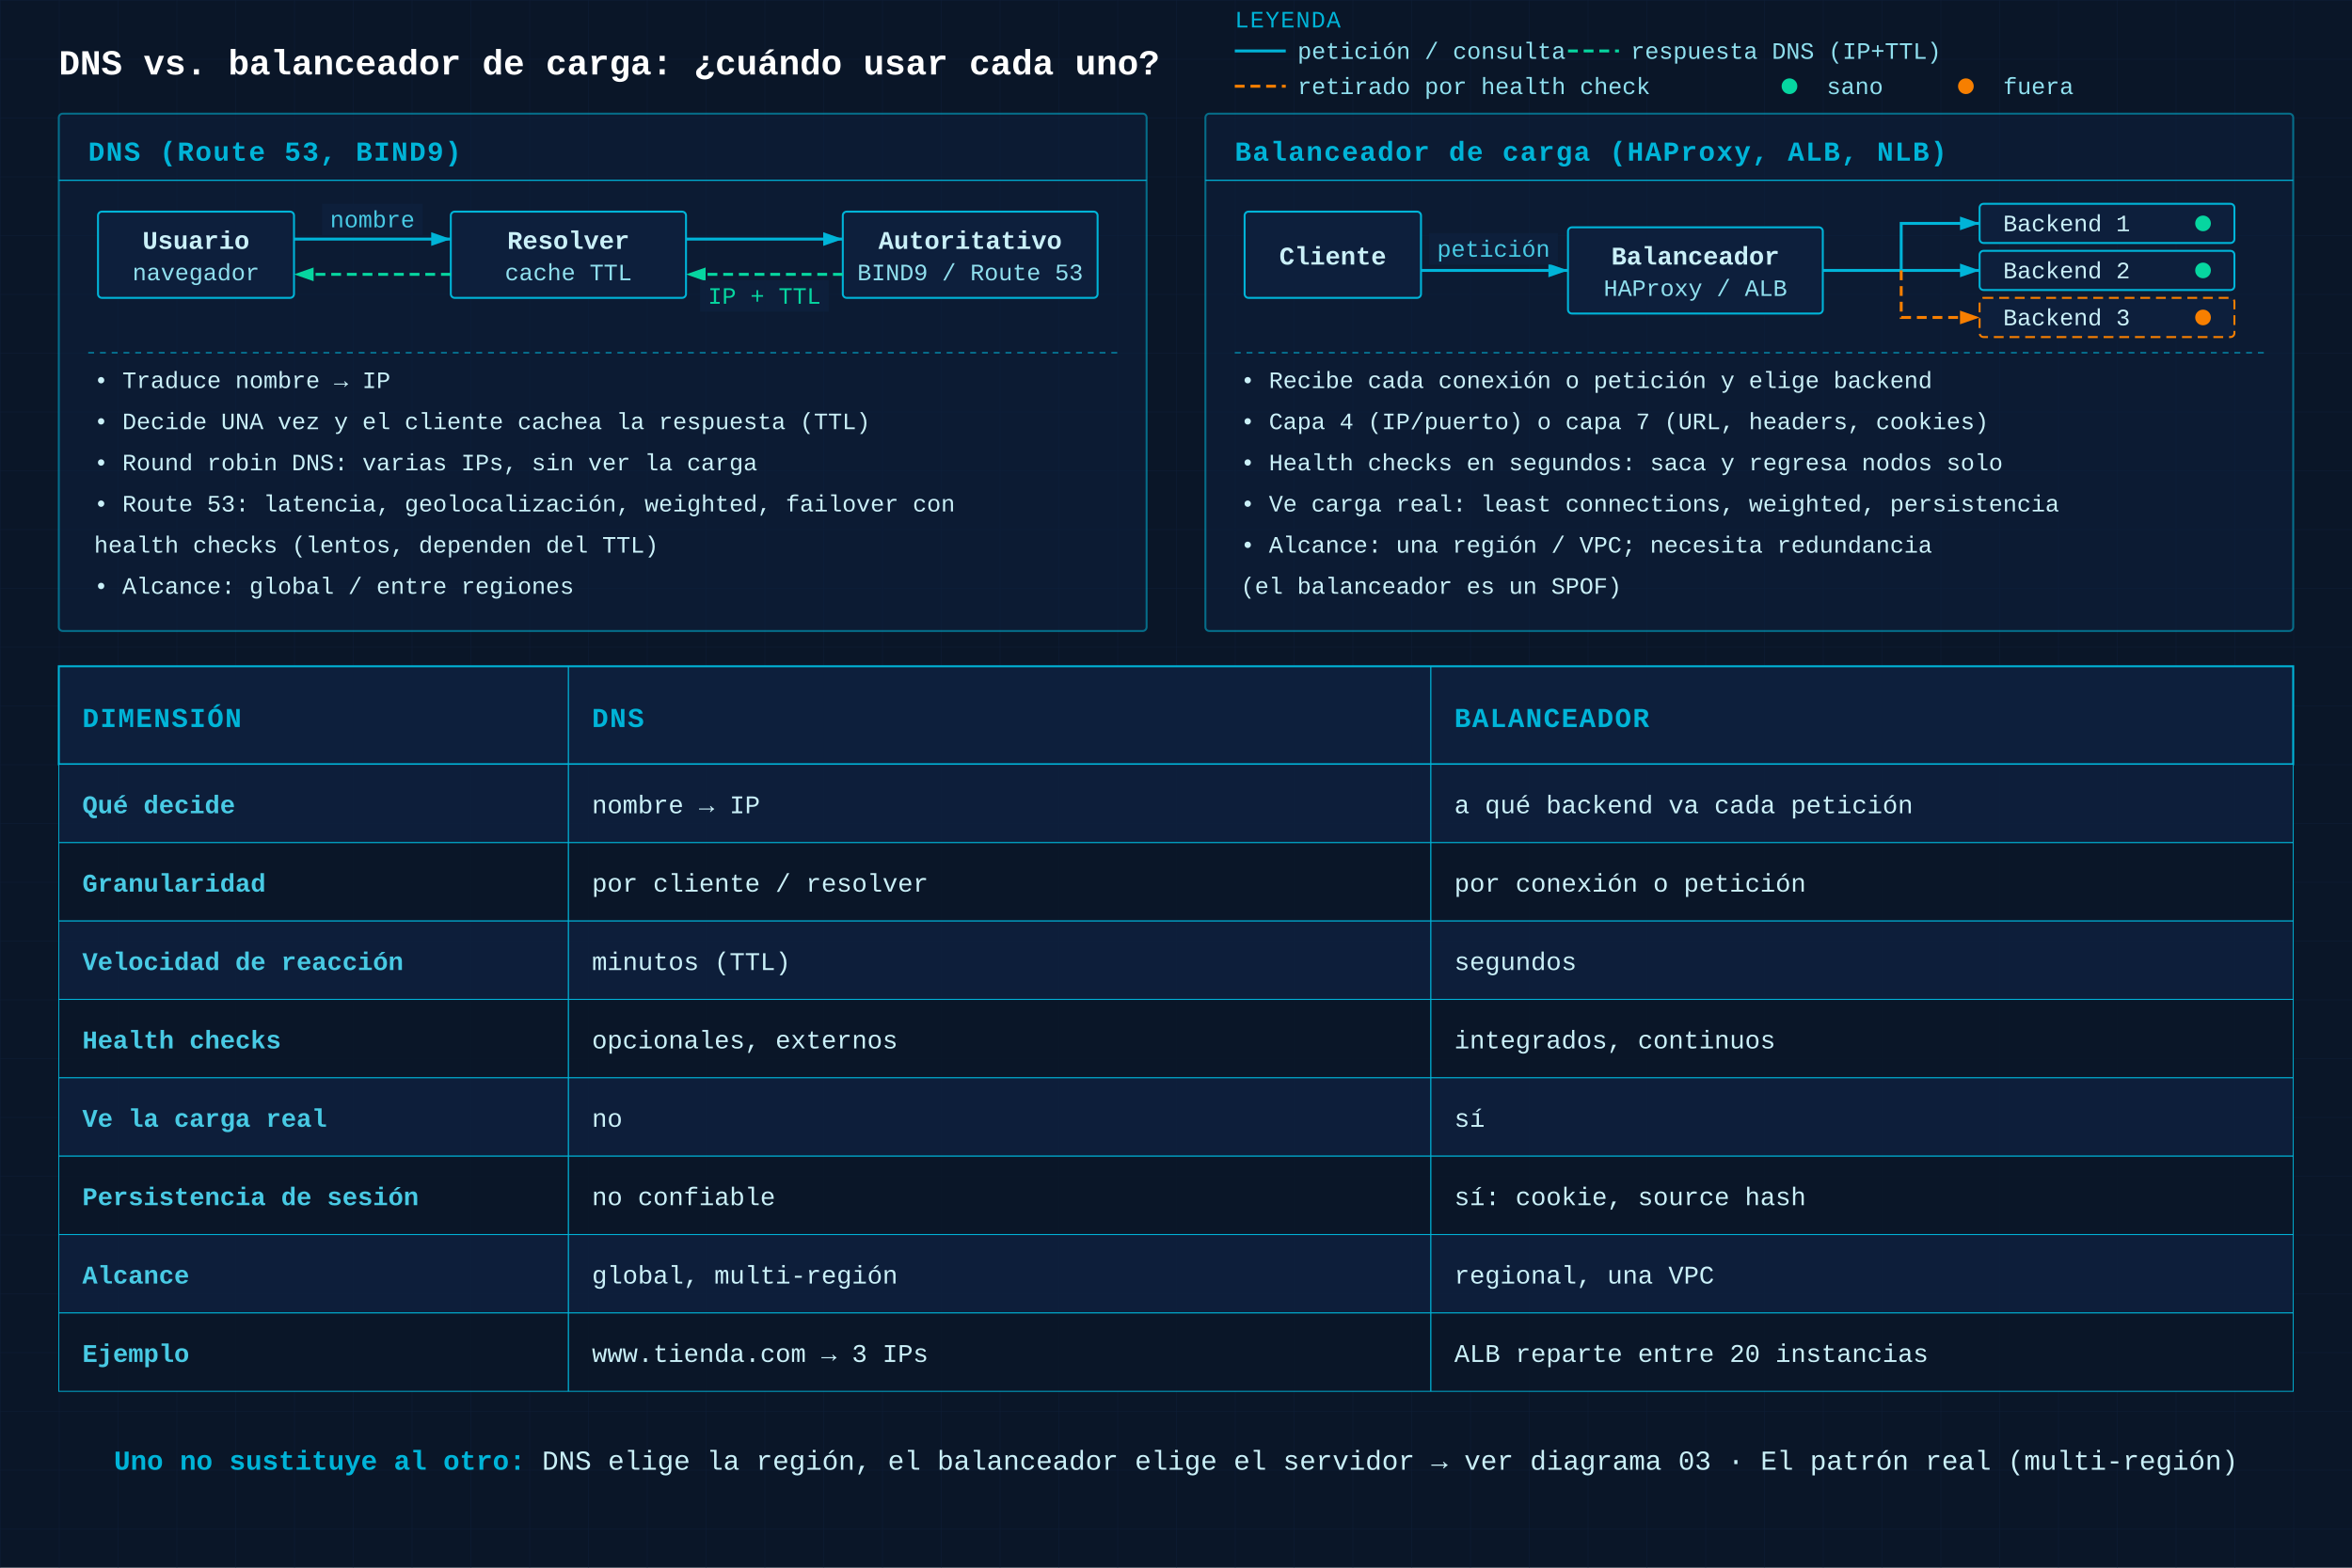
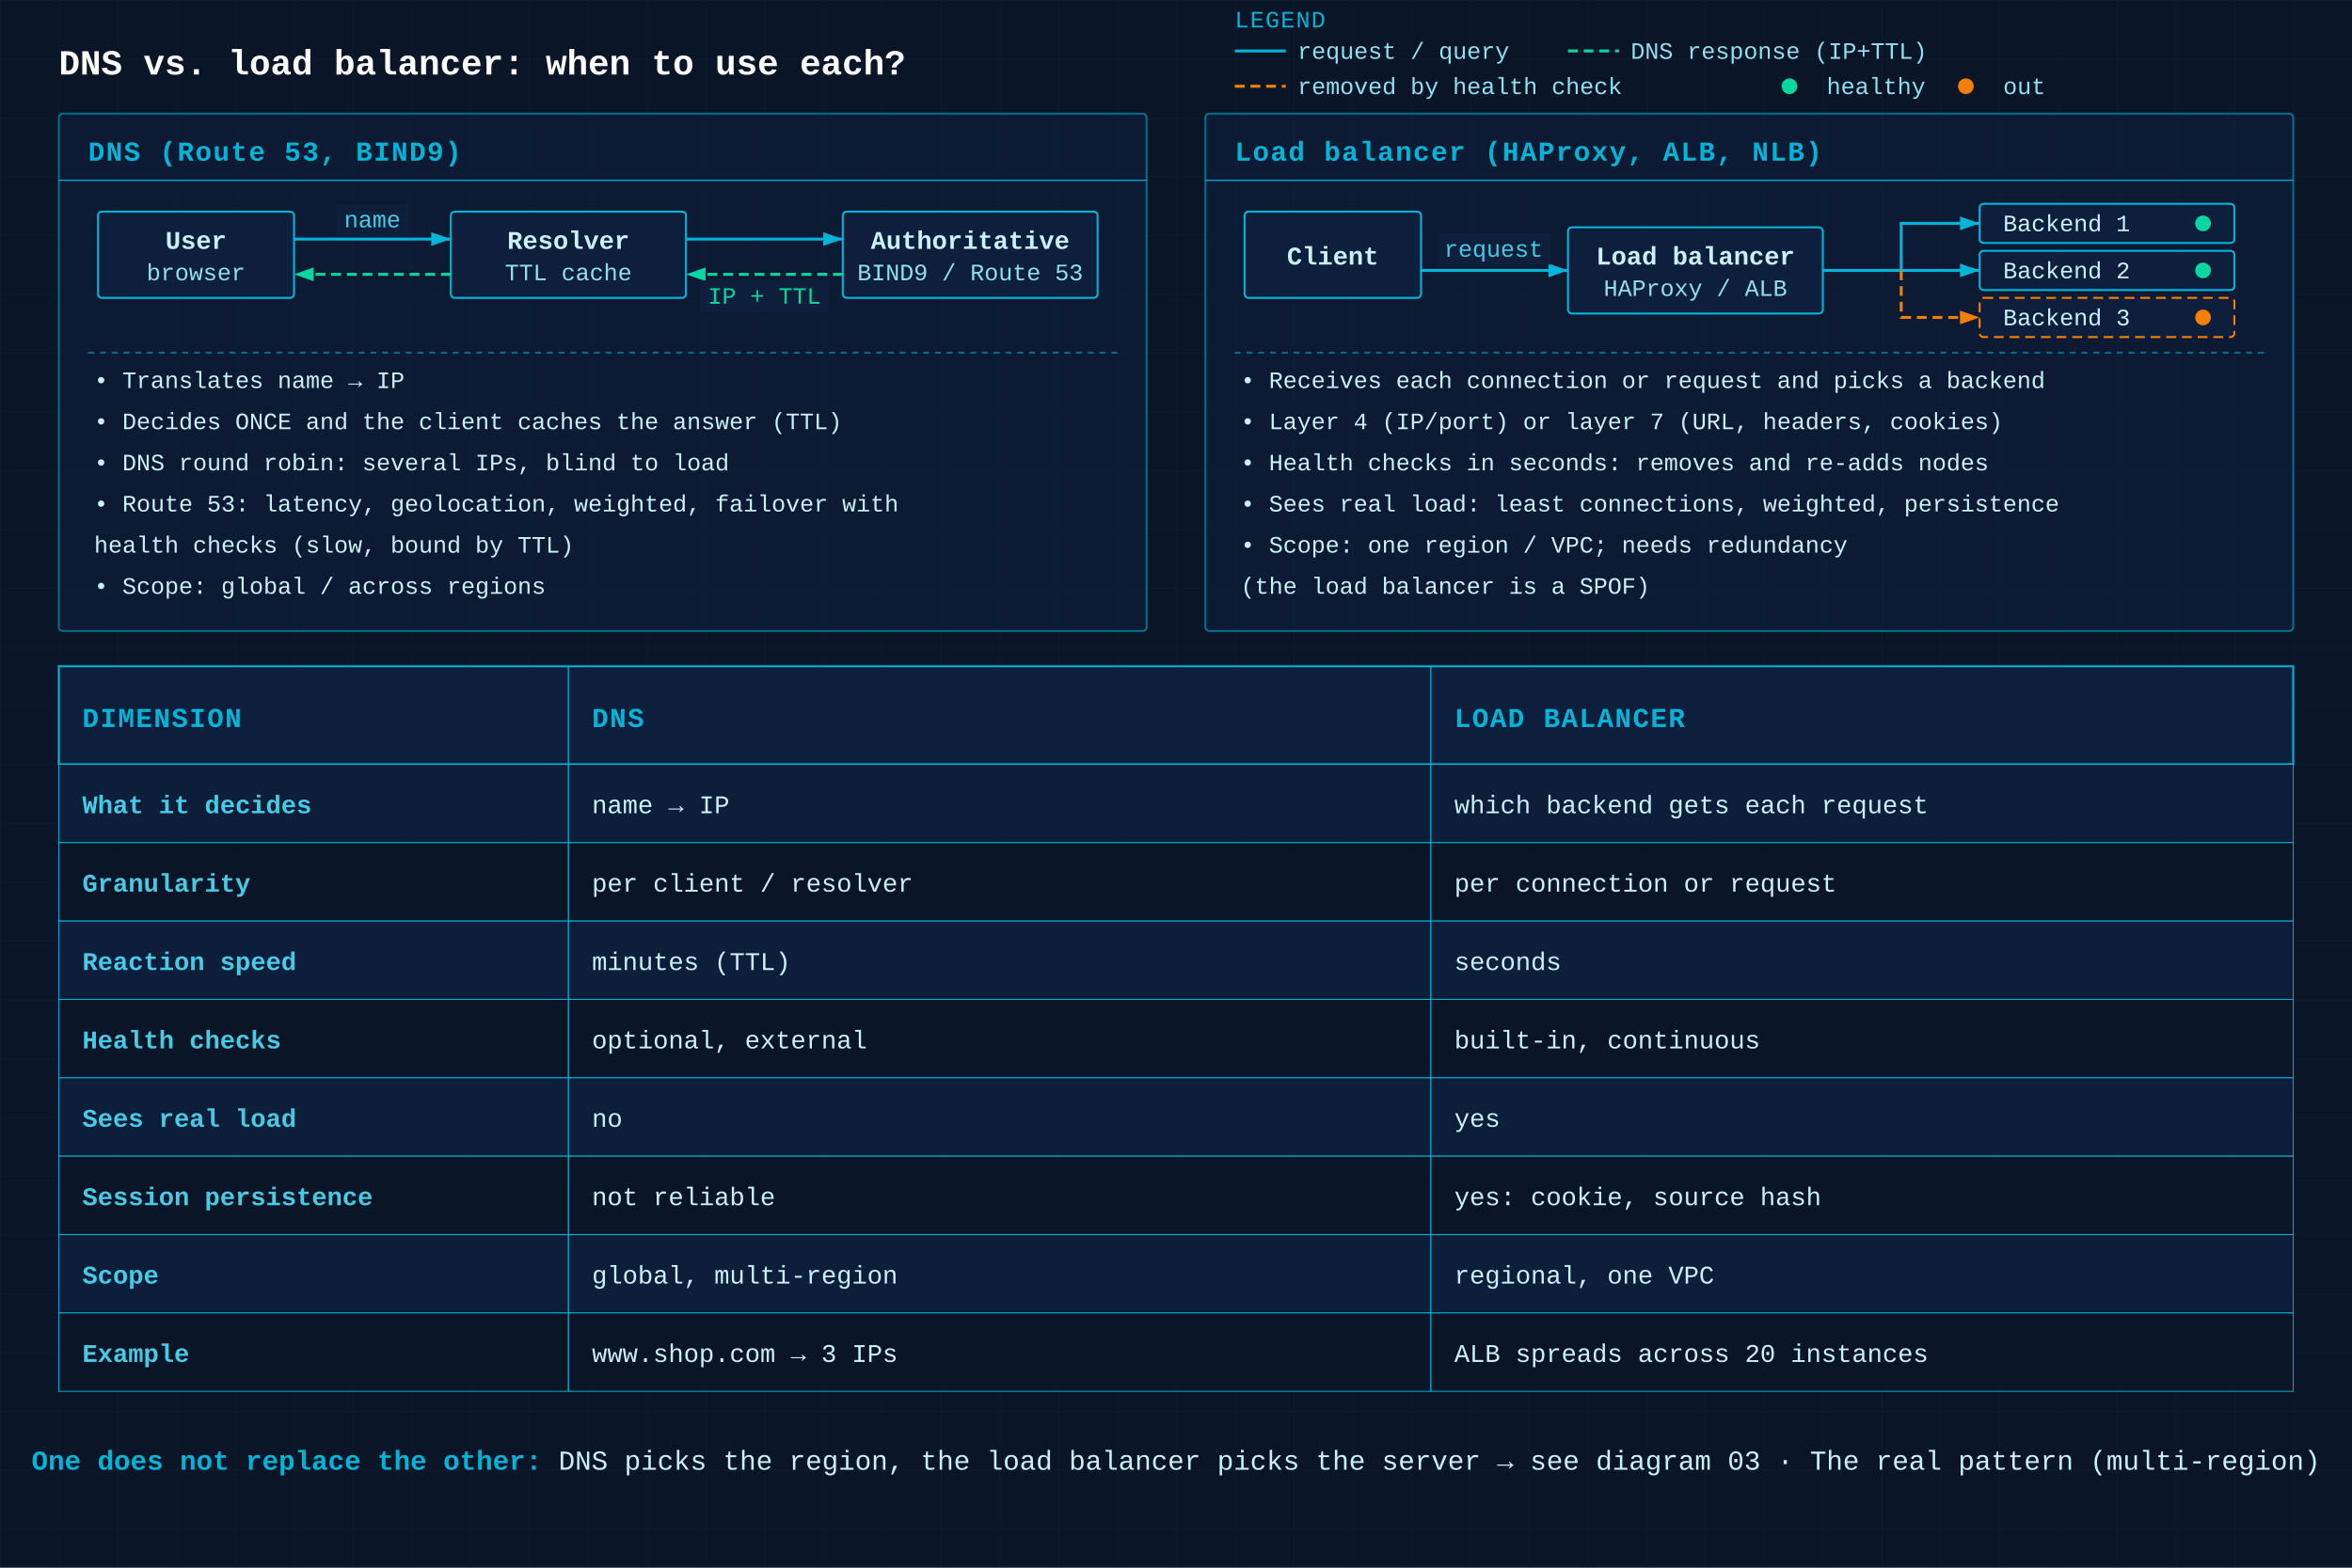
<svg xmlns="http://www.w3.org/2000/svg" viewBox="0 0 1200 800" width="1200" height="800">
  <style>text { font-family: "Courier New", "Lucida Console", monospace; }</style>
  <defs>
    <pattern id="grid" width="30" height="30" patternUnits="userSpaceOnUse">
      <path d="M 30 0 L 0 0 0 30" fill="none" stroke="#112240" stroke-width="0.5" />
    </pattern>
    <marker id="arrow-cyan" markerWidth="10" markerHeight="7" refX="10" refY="3.5" orient="auto" markerUnits="userSpaceOnUse">
      <polygon points="0 0, 10 3.5, 0 7" fill="#00b4d8" />
    </marker>
    <marker id="arrow-green" markerWidth="10" markerHeight="7" refX="10" refY="3.5" orient="auto" markerUnits="userSpaceOnUse">
      <polygon points="0 0, 10 3.5, 0 7" fill="#06d6a0" />
    </marker>
    <marker id="arrow-orange" markerWidth="10" markerHeight="7" refX="10" refY="3.5" orient="auto" markerUnits="userSpaceOnUse">
      <polygon points="0 0, 10 3.5, 0 7" fill="#f77f00" />
    </marker>
  </defs>
  <rect width="1200" height="800" fill="#0a1628" />
  <rect width="1200" height="800" fill="url(#grid)" opacity="0.6" />
-   <text x="30" y="38" font-size="18" font-weight="700" fill="#ffffff">DNS vs. balanceador de carga: ¿cuándo usar cada uno?</text>
-   <text x="630" y="14" font-size="12" fill="#00b4d8" letter-spacing="0.05em">LEYENDA</text>
+   <text x="30" y="38" font-size="18" font-weight="700" fill="#ffffff">DNS vs. load balancer: when to use each?</text>
+   <text x="630" y="14" font-size="12" fill="#00b4d8" letter-spacing="0.05em">LEGEND</text>
  <line x1="630" y1="26" x2="656" y2="26" stroke="#00b4d8" stroke-width="1.5" />
-   <text x="662" y="30" font-size="12" fill="#90e0ef">petición / consulta</text>
+   <text x="662" y="30" font-size="12" fill="#90e0ef">request / query</text>
  <line x1="800" y1="26" x2="826" y2="26" stroke="#06d6a0" stroke-width="1.5" stroke-dasharray="5,3" />
-   <text x="832" y="30" font-size="12" fill="#90e0ef">respuesta DNS (IP+TTL)</text>
+   <text x="832" y="30" font-size="12" fill="#90e0ef">DNS response (IP+TTL)</text>
  <line x1="630" y1="44" x2="656" y2="44" stroke="#f77f00" stroke-width="1.5" stroke-dasharray="5,3" />
-   <text x="662" y="48" font-size="12" fill="#90e0ef">retirado por health check</text>
+   <text x="662" y="48" font-size="12" fill="#90e0ef">removed by health check</text>
  <circle cx="913" cy="44" r="4" fill="#06d6a0" />
-   <text x="932" y="48" font-size="12" fill="#90e0ef">sano</text>
+   <text x="932" y="48" font-size="12" fill="#90e0ef">healthy</text>
  <circle cx="1003" cy="44" r="4" fill="#f77f00" />
-   <text x="1022" y="48" font-size="12" fill="#90e0ef">fuera</text>
+   <text x="1022" y="48" font-size="12" fill="#90e0ef">out</text>
  <rect x="30" y="58" width="555" height="264" rx="2" fill="#0d1f3c" stroke="#00b4d8" stroke-width="1" opacity="0.55" />
  <text x="45" y="82" font-size="14" font-weight="700" fill="#00b4d8" letter-spacing="0.05em">DNS (Route 53, BIND9)</text>
  <line x1="30" y1="92" x2="585" y2="92" stroke="#00b4d8" stroke-width="0.6" />
  <line x1="45" y1="180" x2="570" y2="180" stroke="#00b4d8" stroke-width="0.5" stroke-dasharray="3,3" />
  <rect x="50" y="108" width="100" height="44" rx="2" ry="2" fill="#0d1f3c" stroke="#00b4d8" stroke-width="1" />
-   <text x="100.0" y="127.0" text-anchor="middle" font-size="13" font-weight="700" fill="#caf0f8">Usuario</text>
-   <text x="100.0" y="143.0" text-anchor="middle" font-size="12" fill="#90e0ef">navegador</text>
+   <text x="100.0" y="127.0" text-anchor="middle" font-size="13" font-weight="700" fill="#caf0f8">User</text>
+   <text x="100.0" y="143.0" text-anchor="middle" font-size="12" fill="#90e0ef">browser</text>
  <rect x="230" y="108" width="120" height="44" rx="2" ry="2" fill="#0d1f3c" stroke="#00b4d8" stroke-width="1" />
  <text x="290.0" y="127.0" text-anchor="middle" font-size="13" font-weight="700" fill="#caf0f8">Resolver</text>
-   <text x="290.0" y="143.0" text-anchor="middle" font-size="12" fill="#90e0ef">cache TTL</text>
+   <text x="290.0" y="143.0" text-anchor="middle" font-size="12" fill="#90e0ef">TTL cache</text>
  <rect x="430" y="108" width="130" height="44" rx="2" ry="2" fill="#0d1f3c" stroke="#00b4d8" stroke-width="1" />
-   <text x="495.0" y="127.0" text-anchor="middle" font-size="13" font-weight="700" fill="#caf0f8">Autoritativo</text>
+   <text x="495.0" y="127.0" text-anchor="middle" font-size="13" font-weight="700" fill="#caf0f8">Authoritative</text>
  <text x="495.0" y="143.0" text-anchor="middle" font-size="12" fill="#90e0ef">BIND9 / Route 53</text>
  <polyline points="150,122 230,122" fill="none" stroke="#00b4d8" stroke-width="1.5" marker-end="url(#arrow-cyan)" />
  <polyline points="350,122 430,122" fill="none" stroke="#00b4d8" stroke-width="1.5" marker-end="url(#arrow-cyan)" />
  <polyline points="430,140 350,140" fill="none" stroke="#06d6a0" stroke-width="1.5" stroke-dasharray="5,3" marker-end="url(#arrow-green)" />
  <polyline points="230,140 150,140" fill="none" stroke="#06d6a0" stroke-width="1.5" stroke-dasharray="5,3" marker-end="url(#arrow-green)" />
-   <rect x="164.4" y="104" width="51.2" height="16" fill="#0d1f3c" opacity="0.95" />
-   <text x="190" y="116" text-anchor="middle" font-size="12" fill="#48cae4">nombre</text>
+   <rect x="171.6" y="104" width="36.8" height="16" fill="#0d1f3c" opacity="0.95" />
+   <text x="190" y="116" text-anchor="middle" font-size="12" fill="#48cae4">name</text>
  <rect x="357.2" y="143" width="65.6" height="16" fill="#0d1f3c" opacity="0.95" />
  <text x="390" y="155" text-anchor="middle" font-size="12" fill="#06d6a0">IP + TTL</text>
-   <text x="48" y="198" font-size="12" fill="#caf0f8">• Traduce nombre → IP</text>
-   <text x="48" y="219" font-size="12" fill="#caf0f8">• Decide UNA vez y el cliente cachea la respuesta (TTL)</text>
-   <text x="48" y="240" font-size="12" fill="#caf0f8">• Round robin DNS: varias IPs, sin ver la carga</text>
-   <text x="48" y="261" font-size="12" fill="#caf0f8">• Route 53: latencia, geolocalización, weighted, failover con</text>
-   <text x="48" y="282" font-size="12" fill="#caf0f8">  health checks (lentos, dependen del TTL)</text>
-   <text x="48" y="303" font-size="12" fill="#caf0f8">• Alcance: global / entre regiones</text>
+   <text x="48" y="198" font-size="12" fill="#caf0f8">• Translates name → IP</text>
+   <text x="48" y="219" font-size="12" fill="#caf0f8">• Decides ONCE and the client caches the answer (TTL)</text>
+   <text x="48" y="240" font-size="12" fill="#caf0f8">• DNS round robin: several IPs, blind to load</text>
+   <text x="48" y="261" font-size="12" fill="#caf0f8">• Route 53: latency, geolocation, weighted, failover with</text>
+   <text x="48" y="282" font-size="12" fill="#caf0f8">  health checks (slow, bound by TTL)</text>
+   <text x="48" y="303" font-size="12" fill="#caf0f8">• Scope: global / across regions</text>
  <rect x="615" y="58" width="555" height="264" rx="2" fill="#0d1f3c" stroke="#00b4d8" stroke-width="1" opacity="0.55" />
-   <text x="630" y="82" font-size="14" font-weight="700" fill="#00b4d8" letter-spacing="0.05em">Balanceador de carga (HAProxy, ALB, NLB)</text>
+   <text x="630" y="82" font-size="14" font-weight="700" fill="#00b4d8" letter-spacing="0.05em">Load balancer (HAProxy, ALB, NLB)</text>
  <line x1="615" y1="92" x2="1170" y2="92" stroke="#00b4d8" stroke-width="0.6" />
  <line x1="630" y1="180" x2="1155" y2="180" stroke="#00b4d8" stroke-width="0.5" stroke-dasharray="3,3" />
  <rect x="635" y="108" width="90" height="44" rx="2" ry="2" fill="#0d1f3c" stroke="#00b4d8" stroke-width="1" />
-   <text x="680.0" y="135.0" text-anchor="middle" font-size="13" font-weight="700" fill="#caf0f8">Cliente</text>
+   <text x="680.0" y="135.0" text-anchor="middle" font-size="13" font-weight="700" fill="#caf0f8">Client</text>
  <rect x="800" y="116" width="130" height="44" rx="2" ry="2" fill="#0d1f3c" stroke="#00b4d8" stroke-width="1" />
-   <text x="865.0" y="135.0" text-anchor="middle" font-size="13" font-weight="700" fill="#caf0f8">Balanceador</text>
+   <text x="865.0" y="135.0" text-anchor="middle" font-size="13" font-weight="700" fill="#caf0f8">Load balancer</text>
  <text x="865.0" y="151.0" text-anchor="middle" font-size="12" fill="#90e0ef">HAProxy / ALB</text>
  <polyline points="725,138 800,138" fill="none" stroke="#00b4d8" stroke-width="1.5" marker-end="url(#arrow-cyan)" />
-   <rect x="729.2" y="119" width="65.6" height="16" fill="#0d1f3c" opacity="0.95" />
-   <text x="762" y="131" text-anchor="middle" font-size="12" fill="#48cae4">petición</text>
+   <rect x="732.8" y="119" width="58.4" height="16" fill="#0d1f3c" opacity="0.95" />
+   <text x="762" y="131" text-anchor="middle" font-size="12" fill="#48cae4">request</text>
  <polyline points="930,138 970,138" fill="none" stroke="#00b4d8" stroke-width="1.5" />
  <polyline points="970,138 970,114 1010,114" fill="none" stroke="#00b4d8" stroke-width="1.5" marker-end="url(#arrow-cyan)" />
  <polyline points="970,138 1010,138" fill="none" stroke="#00b4d8" stroke-width="1.5" marker-end="url(#arrow-cyan)" />
  <polyline points="970,138 970,162 1010,162" fill="none" stroke="#f77f00" stroke-width="1.5" stroke-dasharray="5,3" marker-end="url(#arrow-orange)" />
  <rect x="1010" y="104" width="130" height="20" rx="2" fill="#0d1f3c" stroke="#00b4d8" stroke-width="1" />
  <text x="1022" y="118" font-size="12" fill="#caf0f8">Backend 1</text>
  <circle cx="1124" cy="114" r="4" fill="#06d6a0" />
  <rect x="1010" y="128" width="130" height="20" rx="2" fill="#0d1f3c" stroke="#00b4d8" stroke-width="1" />
  <text x="1022" y="142" font-size="12" fill="#caf0f8">Backend 2</text>
  <circle cx="1124" cy="138" r="4" fill="#06d6a0" />
  <rect x="1010" y="152" width="130" height="20" rx="2" fill="#0d1f3c" stroke="#f77f00" stroke-width="1" stroke-dasharray="5,3" />
  <text x="1022" y="166" font-size="12" fill="#caf0f8">Backend 3</text>
  <circle cx="1124" cy="162" r="4" fill="#f77f00" />
-   <text x="633" y="198" font-size="12" fill="#caf0f8">• Recibe cada conexión o petición y elige backend</text>
-   <text x="633" y="219" font-size="12" fill="#caf0f8">• Capa 4 (IP/puerto) o capa 7 (URL, headers, cookies)</text>
-   <text x="633" y="240" font-size="12" fill="#caf0f8">• Health checks en segundos: saca y regresa nodos solo</text>
-   <text x="633" y="261" font-size="12" fill="#caf0f8">• Ve carga real: least connections, weighted, persistencia</text>
-   <text x="633" y="282" font-size="12" fill="#caf0f8">• Alcance: una región / VPC; necesita redundancia</text>
-   <text x="633" y="303" font-size="12" fill="#caf0f8">  (el balanceador es un SPOF)</text>
+   <text x="633" y="198" font-size="12" fill="#caf0f8">• Receives each connection or request and picks a backend</text>
+   <text x="633" y="219" font-size="12" fill="#caf0f8">• Layer 4 (IP/port) or layer 7 (URL, headers, cookies)</text>
+   <text x="633" y="240" font-size="12" fill="#caf0f8">• Health checks in seconds: removes and re-adds nodes</text>
+   <text x="633" y="261" font-size="12" fill="#caf0f8">• Sees real load: least connections, weighted, persistence</text>
+   <text x="633" y="282" font-size="12" fill="#caf0f8">• Scope: one region / VPC; needs redundancy</text>
+   <text x="633" y="303" font-size="12" fill="#caf0f8">  (the load balancer is a SPOF)</text>
  <rect x="30" y="340" width="1140" height="50" fill="#0d1f3c" stroke="#00b4d8" stroke-width="1" />
-   <text x="42" y="371" font-size="14" font-weight="700" fill="#00b4d8" letter-spacing="0.05em">DIMENSIÓN</text>
+   <text x="42" y="371" font-size="14" font-weight="700" fill="#00b4d8" letter-spacing="0.05em">DIMENSION</text>
  <text x="302" y="371" font-size="14" font-weight="700" fill="#00b4d8" letter-spacing="0.05em">DNS</text>
-   <text x="742" y="371" font-size="14" font-weight="700" fill="#00b4d8" letter-spacing="0.05em">BALANCEADOR</text>
+   <text x="742" y="371" font-size="14" font-weight="700" fill="#00b4d8" letter-spacing="0.05em">LOAD BALANCER</text>
  <rect x="30" y="390" width="1140" height="40" fill="#0d1f3c" stroke="#00b4d8" stroke-width="0.5" opacity="0.9" />
-   <text x="42" y="415" font-size="13" font-weight="700" fill="#48cae4">Qué decide</text>
-   <text x="302" y="415" font-size="13" fill="#caf0f8">nombre → IP</text>
-   <text x="742" y="415" font-size="13" fill="#caf0f8">a qué backend va cada petición</text>
+   <text x="42" y="415" font-size="13" font-weight="700" fill="#48cae4">What it decides</text>
+   <text x="302" y="415" font-size="13" fill="#caf0f8">name → IP</text>
+   <text x="742" y="415" font-size="13" fill="#caf0f8">which backend gets each request</text>
  <rect x="30" y="430" width="1140" height="40" fill="#0a1628" stroke="#00b4d8" stroke-width="0.5" opacity="0.9" />
-   <text x="42" y="455" font-size="13" font-weight="700" fill="#48cae4">Granularidad</text>
-   <text x="302" y="455" font-size="13" fill="#caf0f8">por cliente / resolver</text>
-   <text x="742" y="455" font-size="13" fill="#caf0f8">por conexión o petición</text>
+   <text x="42" y="455" font-size="13" font-weight="700" fill="#48cae4">Granularity</text>
+   <text x="302" y="455" font-size="13" fill="#caf0f8">per client / resolver</text>
+   <text x="742" y="455" font-size="13" fill="#caf0f8">per connection or request</text>
  <rect x="30" y="470" width="1140" height="40" fill="#0d1f3c" stroke="#00b4d8" stroke-width="0.5" opacity="0.9" />
-   <text x="42" y="495" font-size="13" font-weight="700" fill="#48cae4">Velocidad de reacción</text>
-   <text x="302" y="495" font-size="13" fill="#caf0f8">minutos (TTL)</text>
-   <text x="742" y="495" font-size="13" fill="#caf0f8">segundos</text>
+   <text x="42" y="495" font-size="13" font-weight="700" fill="#48cae4">Reaction speed</text>
+   <text x="302" y="495" font-size="13" fill="#caf0f8">minutes (TTL)</text>
+   <text x="742" y="495" font-size="13" fill="#caf0f8">seconds</text>
  <rect x="30" y="510" width="1140" height="40" fill="#0a1628" stroke="#00b4d8" stroke-width="0.5" opacity="0.9" />
  <text x="42" y="535" font-size="13" font-weight="700" fill="#48cae4">Health checks</text>
-   <text x="302" y="535" font-size="13" fill="#caf0f8">opcionales, externos</text>
-   <text x="742" y="535" font-size="13" fill="#caf0f8">integrados, continuos</text>
+   <text x="302" y="535" font-size="13" fill="#caf0f8">optional, external</text>
+   <text x="742" y="535" font-size="13" fill="#caf0f8">built-in, continuous</text>
  <rect x="30" y="550" width="1140" height="40" fill="#0d1f3c" stroke="#00b4d8" stroke-width="0.5" opacity="0.9" />
-   <text x="42" y="575" font-size="13" font-weight="700" fill="#48cae4">Ve la carga real</text>
+   <text x="42" y="575" font-size="13" font-weight="700" fill="#48cae4">Sees real load</text>
  <text x="302" y="575" font-size="13" fill="#caf0f8">no</text>
-   <text x="742" y="575" font-size="13" fill="#caf0f8">sí</text>
+   <text x="742" y="575" font-size="13" fill="#caf0f8">yes</text>
  <rect x="30" y="590" width="1140" height="40" fill="#0a1628" stroke="#00b4d8" stroke-width="0.5" opacity="0.9" />
-   <text x="42" y="615" font-size="13" font-weight="700" fill="#48cae4">Persistencia de sesión</text>
-   <text x="302" y="615" font-size="13" fill="#caf0f8">no confiable</text>
-   <text x="742" y="615" font-size="13" fill="#caf0f8">sí: cookie, source hash</text>
+   <text x="42" y="615" font-size="13" font-weight="700" fill="#48cae4">Session persistence</text>
+   <text x="302" y="615" font-size="13" fill="#caf0f8">not reliable</text>
+   <text x="742" y="615" font-size="13" fill="#caf0f8">yes: cookie, source hash</text>
  <rect x="30" y="630" width="1140" height="40" fill="#0d1f3c" stroke="#00b4d8" stroke-width="0.5" opacity="0.9" />
-   <text x="42" y="655" font-size="13" font-weight="700" fill="#48cae4">Alcance</text>
-   <text x="302" y="655" font-size="13" fill="#caf0f8">global, multi-región</text>
-   <text x="742" y="655" font-size="13" fill="#caf0f8">regional, una VPC</text>
+   <text x="42" y="655" font-size="13" font-weight="700" fill="#48cae4">Scope</text>
+   <text x="302" y="655" font-size="13" fill="#caf0f8">global, multi-region</text>
+   <text x="742" y="655" font-size="13" fill="#caf0f8">regional, one VPC</text>
  <rect x="30" y="670" width="1140" height="40" fill="#0a1628" stroke="#00b4d8" stroke-width="0.5" opacity="0.9" />
-   <text x="42" y="695" font-size="13" font-weight="700" fill="#48cae4">Ejemplo</text>
-   <text x="302" y="695" font-size="13" fill="#caf0f8">www.tienda.com → 3 IPs</text>
-   <text x="742" y="695" font-size="13" fill="#caf0f8">ALB reparte entre 20 instancias</text>
+   <text x="42" y="695" font-size="13" font-weight="700" fill="#48cae4">Example</text>
+   <text x="302" y="695" font-size="13" fill="#caf0f8">www.shop.com → 3 IPs</text>
+   <text x="742" y="695" font-size="13" fill="#caf0f8">ALB spreads across 20 instances</text>
  <line x1="290" y1="340" x2="290" y2="710" stroke="#00b4d8" stroke-width="0.6" />
  <line x1="730" y1="340" x2="730" y2="710" stroke="#00b4d8" stroke-width="0.6" />
  <text x="600" y="750" text-anchor="middle" font-size="14" fill="#caf0f8">
-     <tspan font-weight="700" fill="#00b4d8">Uno no sustituye al otro:</tspan> DNS elige la región, el balanceador elige el servidor → ver diagrama 03 · El patrón real (multi-región)</text>
+     <tspan font-weight="700" fill="#00b4d8">One does not replace the other:</tspan> DNS picks the region, the load balancer picks the server → see diagram 03 · The real pattern (multi-region)</text>
</svg>
